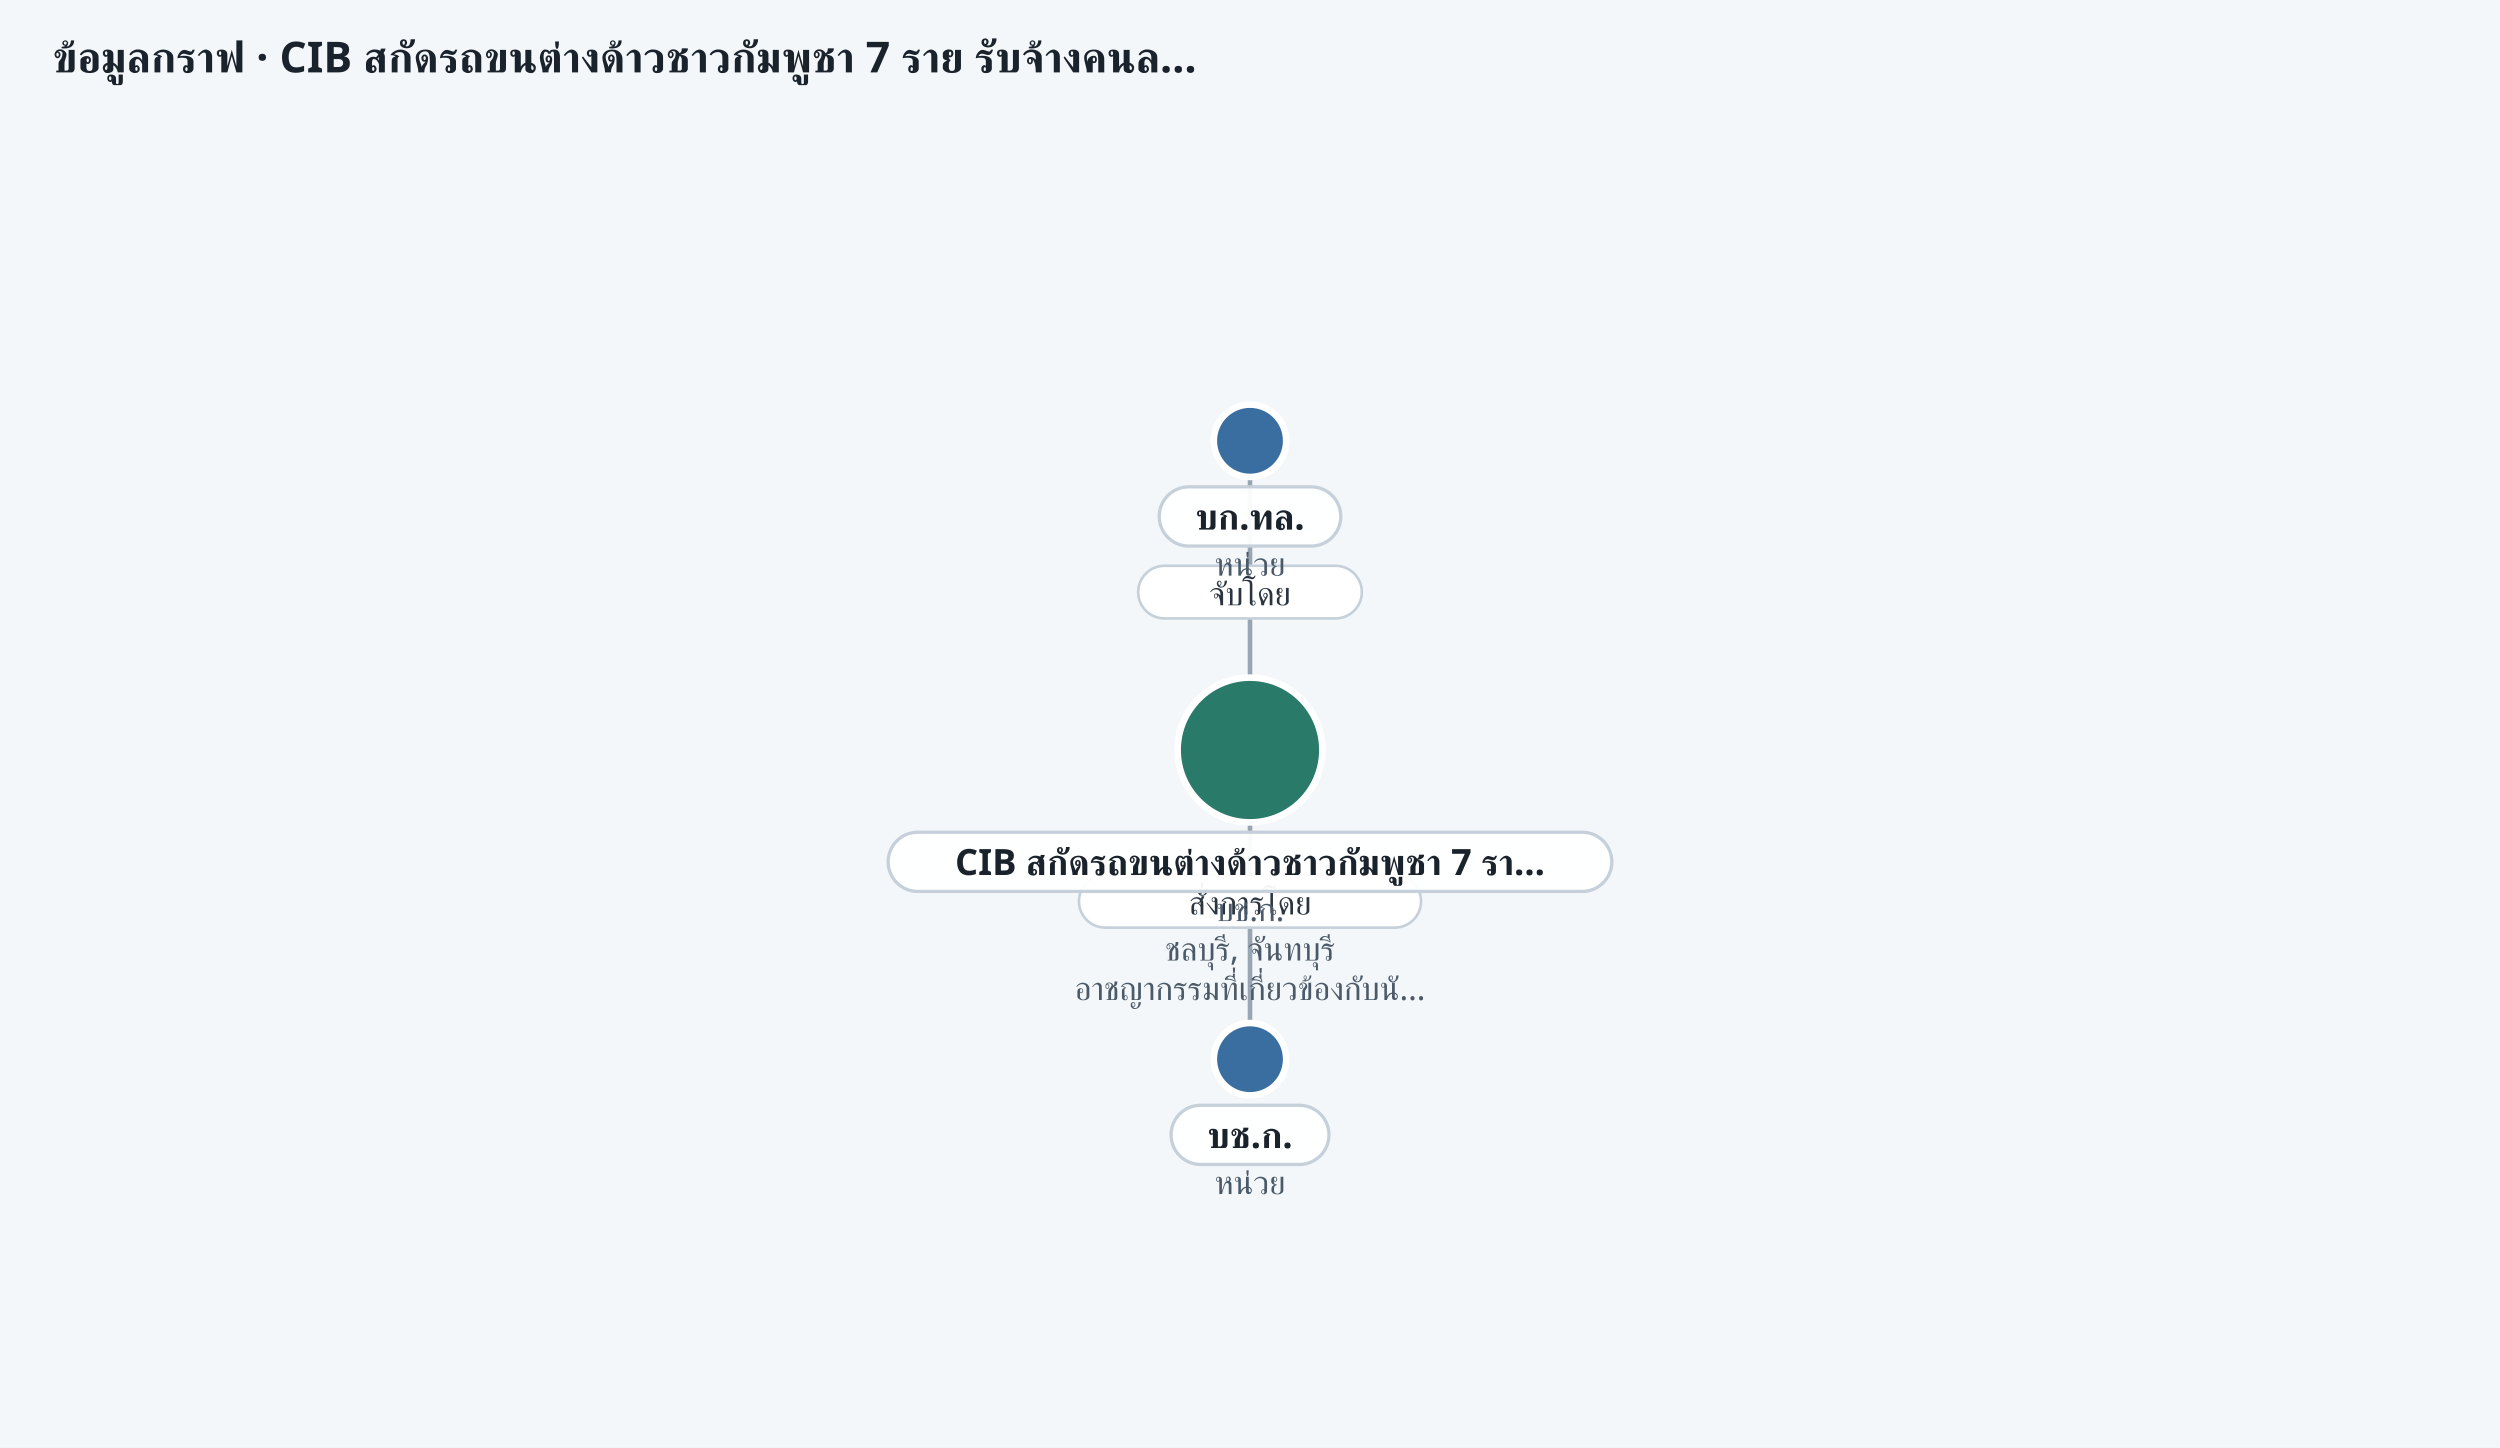
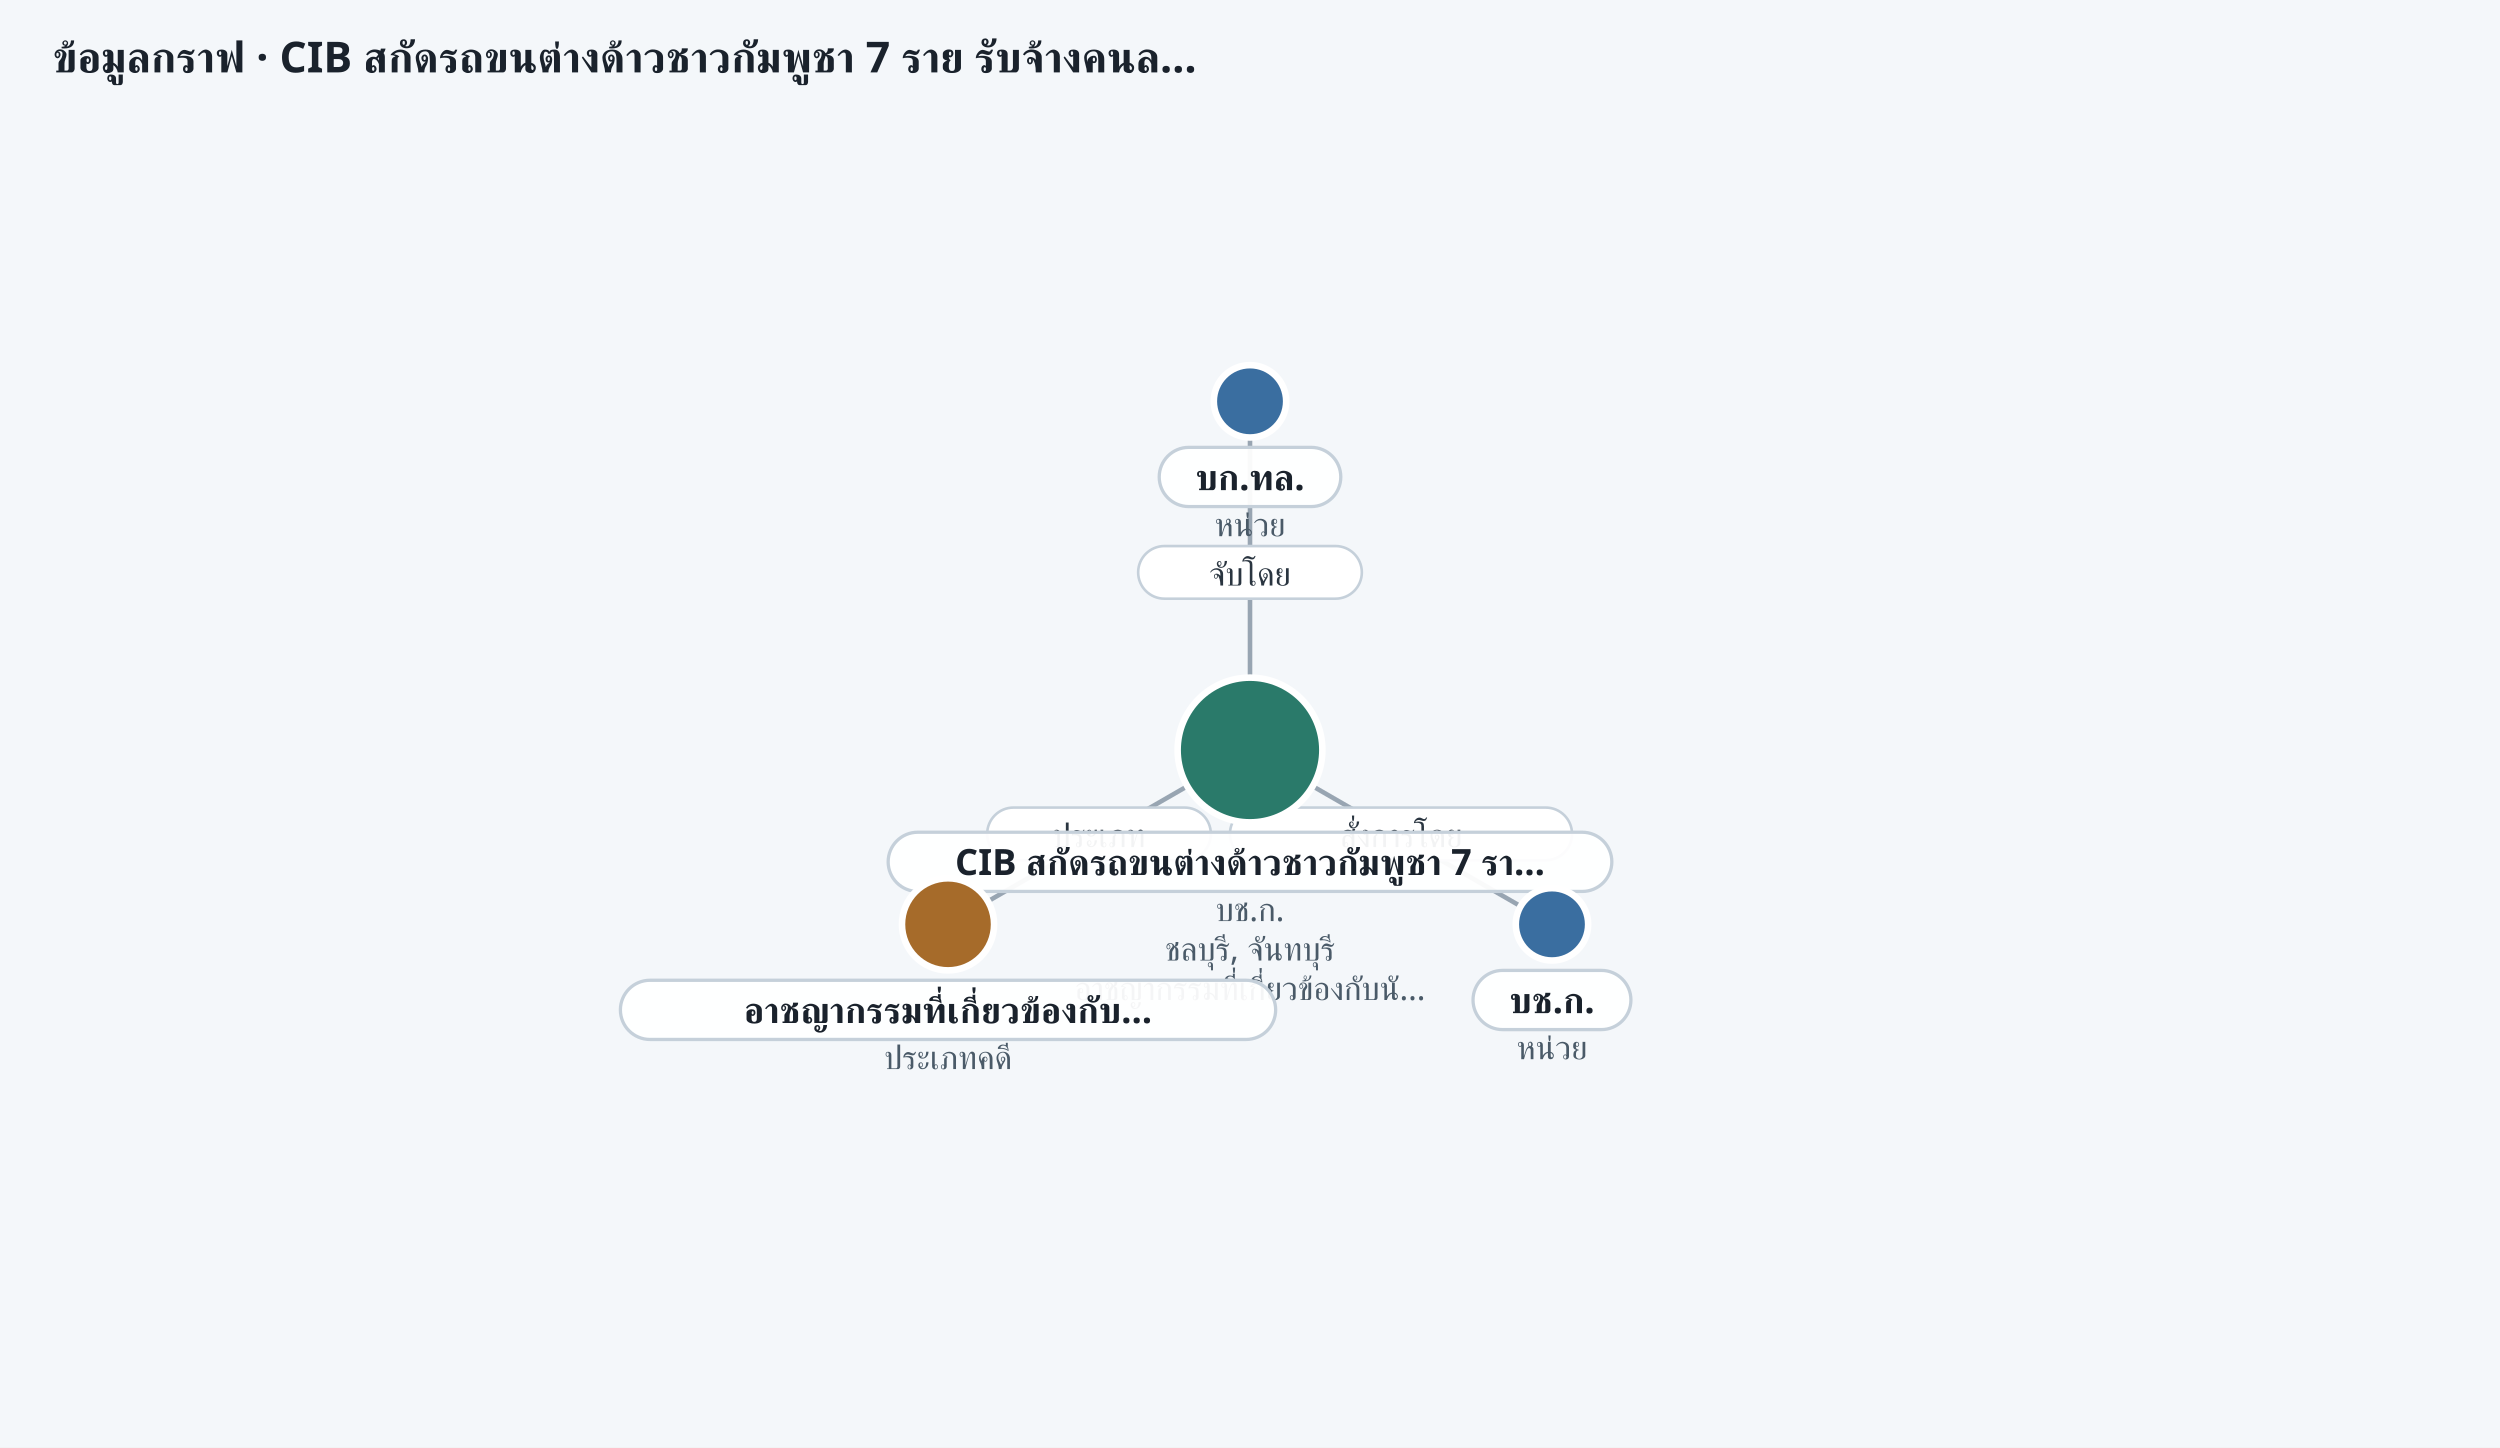
<svg xmlns="http://www.w3.org/2000/svg" width="760" height="440" viewBox="0 0 760 440" role="img" aria-label="ego graph 20261023-tourist-03">
  <rect width="100%" height="100%" fill="#f4f7fa" />
  <text x="16" y="22" font-size="13" font-weight="700" fill="#1a222c" font-family="Sarabun, Anuphan, sans-serif">ข้อมูลกราฟ · CIB สกัดรถขนต่างด้าวชาวกัมพูชา 7 ราย รับจ้างคนล…</text>
-   <line x1="380.0" y1="228.0" x2="380.0" y2="134.0" stroke="#7a8a9a" stroke-width="1.4" opacity="0.75" />
-   <rect x="346.0" y="172.0" width="68.0" height="16" rx="8" fill="#fff" stroke="#c5d0da" stroke-width="0.8" />
-   <text x="380.0" y="184.0" text-anchor="middle" font-size="10" fill="#2a3540" font-family="Sarabun, Anuphan, sans-serif">จับโดย</text>
-   <line x1="380.0" y1="228.0" x2="380.0" y2="322.0" stroke="#7a8a9a" stroke-width="1.4" opacity="0.75" />
-   <rect x="328.0" y="266.0" width="104.0" height="16" rx="8" fill="#fff" stroke="#c5d0da" stroke-width="0.8" />
-   <text x="380.0" y="278.0" text-anchor="middle" font-size="10" fill="#2a3540" font-family="Sarabun, Anuphan, sans-serif">สั่งการโดย</text>
+   <line x1="380.0" y1="228.0" x2="380.0" y2="122.0" stroke="#7a8a9a" stroke-width="1.4" opacity="0.75" />
+   <rect x="346.0" y="166.0" width="68.0" height="16" rx="8" fill="#fff" stroke="#c5d0da" stroke-width="0.8" />
+   <text x="380.0" y="178.0" text-anchor="middle" font-size="10" fill="#2a3540" font-family="Sarabun, Anuphan, sans-serif">จับโดย</text>
+   <line x1="380.0" y1="228.0" x2="471.8" y2="281.0" stroke="#7a8a9a" stroke-width="1.4" opacity="0.75" />
+   <rect x="373.9" y="245.5" width="104.0" height="16" rx="8" fill="#fff" stroke="#c5d0da" stroke-width="0.8" />
+   <text x="425.9" y="257.5" text-anchor="middle" font-size="10" fill="#2a3540" font-family="Sarabun, Anuphan, sans-serif">สั่งการโดย</text>
+   <line x1="380.0" y1="228.0" x2="288.2" y2="281.0" stroke="#7a8a9a" stroke-width="1.4" opacity="0.75" />
+   <rect x="300.1" y="245.5" width="68.0" height="16" rx="8" fill="#fff" stroke="#c5d0da" stroke-width="0.8" />
+   <text x="334.1" y="257.5" text-anchor="middle" font-size="10" fill="#2a3540" font-family="Sarabun, Anuphan, sans-serif">ประเภท</text>
  <circle cx="380.0" cy="228.0" r="22" fill="#2a7a6a" stroke="#fff" stroke-width="2" />
  <rect x="270.0" y="253.0" width="220.0" height="18" rx="9" fill="rgba(255,255,255,0.94)" stroke="#c5d0da" />
  <text x="380.0" y="266.0" text-anchor="middle" font-size="11" font-weight="600" fill="#1a222c" font-family="Sarabun, Anuphan, sans-serif">CIB สกัดรถขนต่างด้าวชาวกัมพูชา 7 รา…</text>
  <text x="380.0" y="280.0" text-anchor="middle" font-size="10" fill="#4a5a68" font-family="Sarabun, Anuphan, sans-serif">บช.ก.</text>
  <text x="380.0" y="292.0" text-anchor="middle" font-size="10" fill="#4a5a68" font-family="Sarabun, Anuphan, sans-serif">ชลบุรี, จันทบุรี</text>
  <text x="380.0" y="304.0" text-anchor="middle" font-size="10" fill="#4a5a68" font-family="Sarabun, Anuphan, sans-serif">อาชญากรรมที่เกี่ยวข้องกับนั…</text>
-   <circle cx="380.0" cy="134.0" r="11" fill="#3a6ea0" stroke="#fff" stroke-width="2" />
-   <rect x="352.4" y="148.0" width="55.2" height="18" rx="9" fill="rgba(255,255,255,0.94)" stroke="#c5d0da" />
-   <text x="380.0" y="161.0" text-anchor="middle" font-size="11" font-weight="600" fill="#1a222c" font-family="Sarabun, Anuphan, sans-serif">บก.ทล.</text>
-   <text x="380.0" y="175.0" text-anchor="middle" font-size="10" fill="#4a5a68" font-family="Sarabun, Anuphan, sans-serif">หน่วย</text>
-   <circle cx="380.0" cy="322.0" r="11" fill="#3a6ea0" stroke="#fff" stroke-width="2" />
-   <rect x="356.0" y="336.0" width="48.0" height="18" rx="9" fill="rgba(255,255,255,0.94)" stroke="#c5d0da" />
-   <text x="380.0" y="349.0" text-anchor="middle" font-size="11" font-weight="600" fill="#1a222c" font-family="Sarabun, Anuphan, sans-serif">บช.ก.</text>
-   <text x="380.0" y="363.0" text-anchor="middle" font-size="10" fill="#4a5a68" font-family="Sarabun, Anuphan, sans-serif">หน่วย</text>
+   <circle cx="380.0" cy="122.0" r="11" fill="#3a6ea0" stroke="#fff" stroke-width="2" />
+   <rect x="352.4" y="136.0" width="55.2" height="18" rx="9" fill="rgba(255,255,255,0.94)" stroke="#c5d0da" />
+   <text x="380.0" y="149.0" text-anchor="middle" font-size="11" font-weight="600" fill="#1a222c" font-family="Sarabun, Anuphan, sans-serif">บก.ทล.</text>
+   <text x="380.0" y="163.0" text-anchor="middle" font-size="10" fill="#4a5a68" font-family="Sarabun, Anuphan, sans-serif">หน่วย</text>
+   <circle cx="471.8" cy="281.0" r="11" fill="#3a6ea0" stroke="#fff" stroke-width="2" />
+   <rect x="447.8" y="295.0" width="48.0" height="18" rx="9" fill="rgba(255,255,255,0.94)" stroke="#c5d0da" />
+   <text x="471.8" y="308.0" text-anchor="middle" font-size="11" font-weight="600" fill="#1a222c" font-family="Sarabun, Anuphan, sans-serif">บช.ก.</text>
+   <text x="471.8" y="322.0" text-anchor="middle" font-size="10" fill="#4a5a68" font-family="Sarabun, Anuphan, sans-serif">หน่วย</text>
+   <circle cx="288.2" cy="281.0" r="14" fill="#a66b2a" stroke="#fff" stroke-width="2" />
+   <rect x="188.6" y="298.0" width="199.2" height="18" rx="9" fill="rgba(255,255,255,0.94)" stroke="#c5d0da" />
+   <text x="288.2" y="311.0" text-anchor="middle" font-size="11" font-weight="600" fill="#1a222c" font-family="Sarabun, Anuphan, sans-serif">อาชญากรรมที่เกี่ยวข้องกับ…</text>
+   <text x="288.2" y="325.0" text-anchor="middle" font-size="10" fill="#4a5a68" font-family="Sarabun, Anuphan, sans-serif">ประเภทคดี</text>
</svg>
